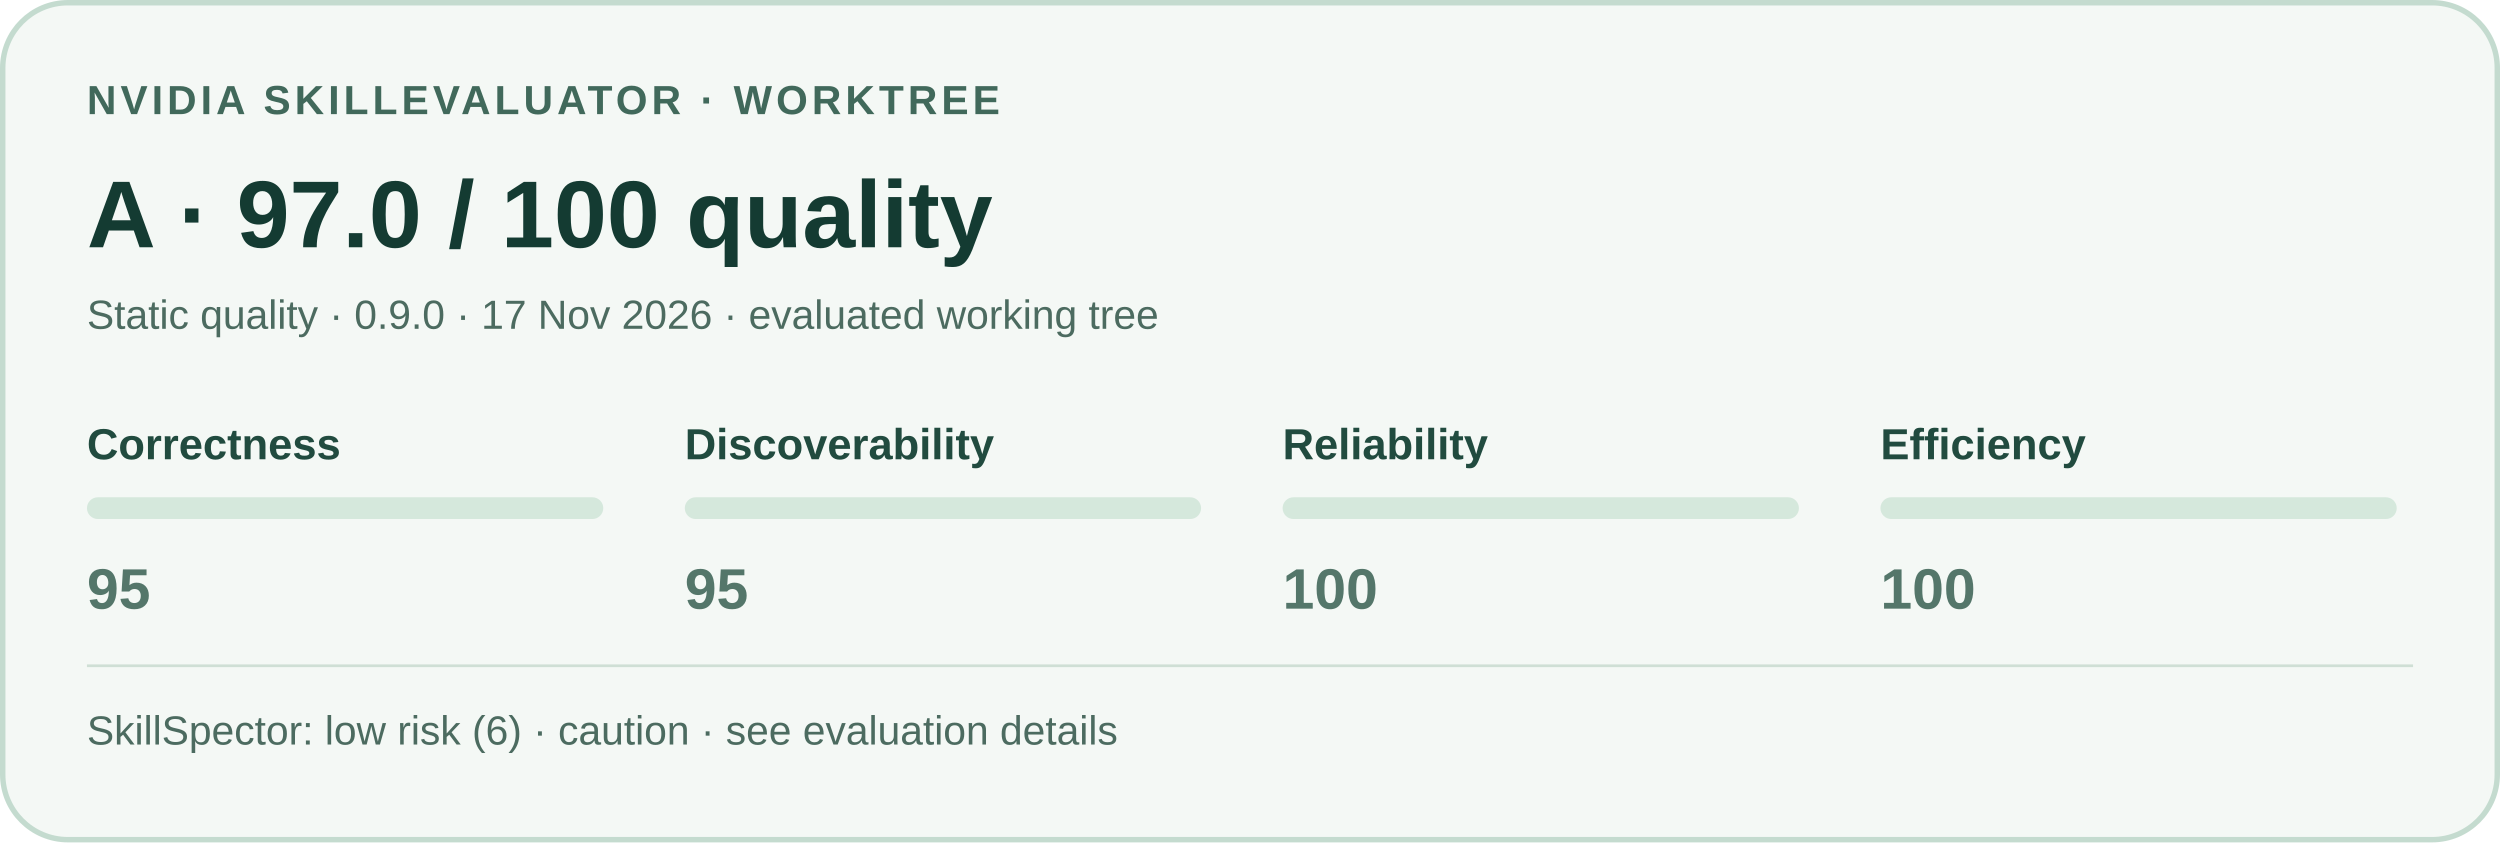
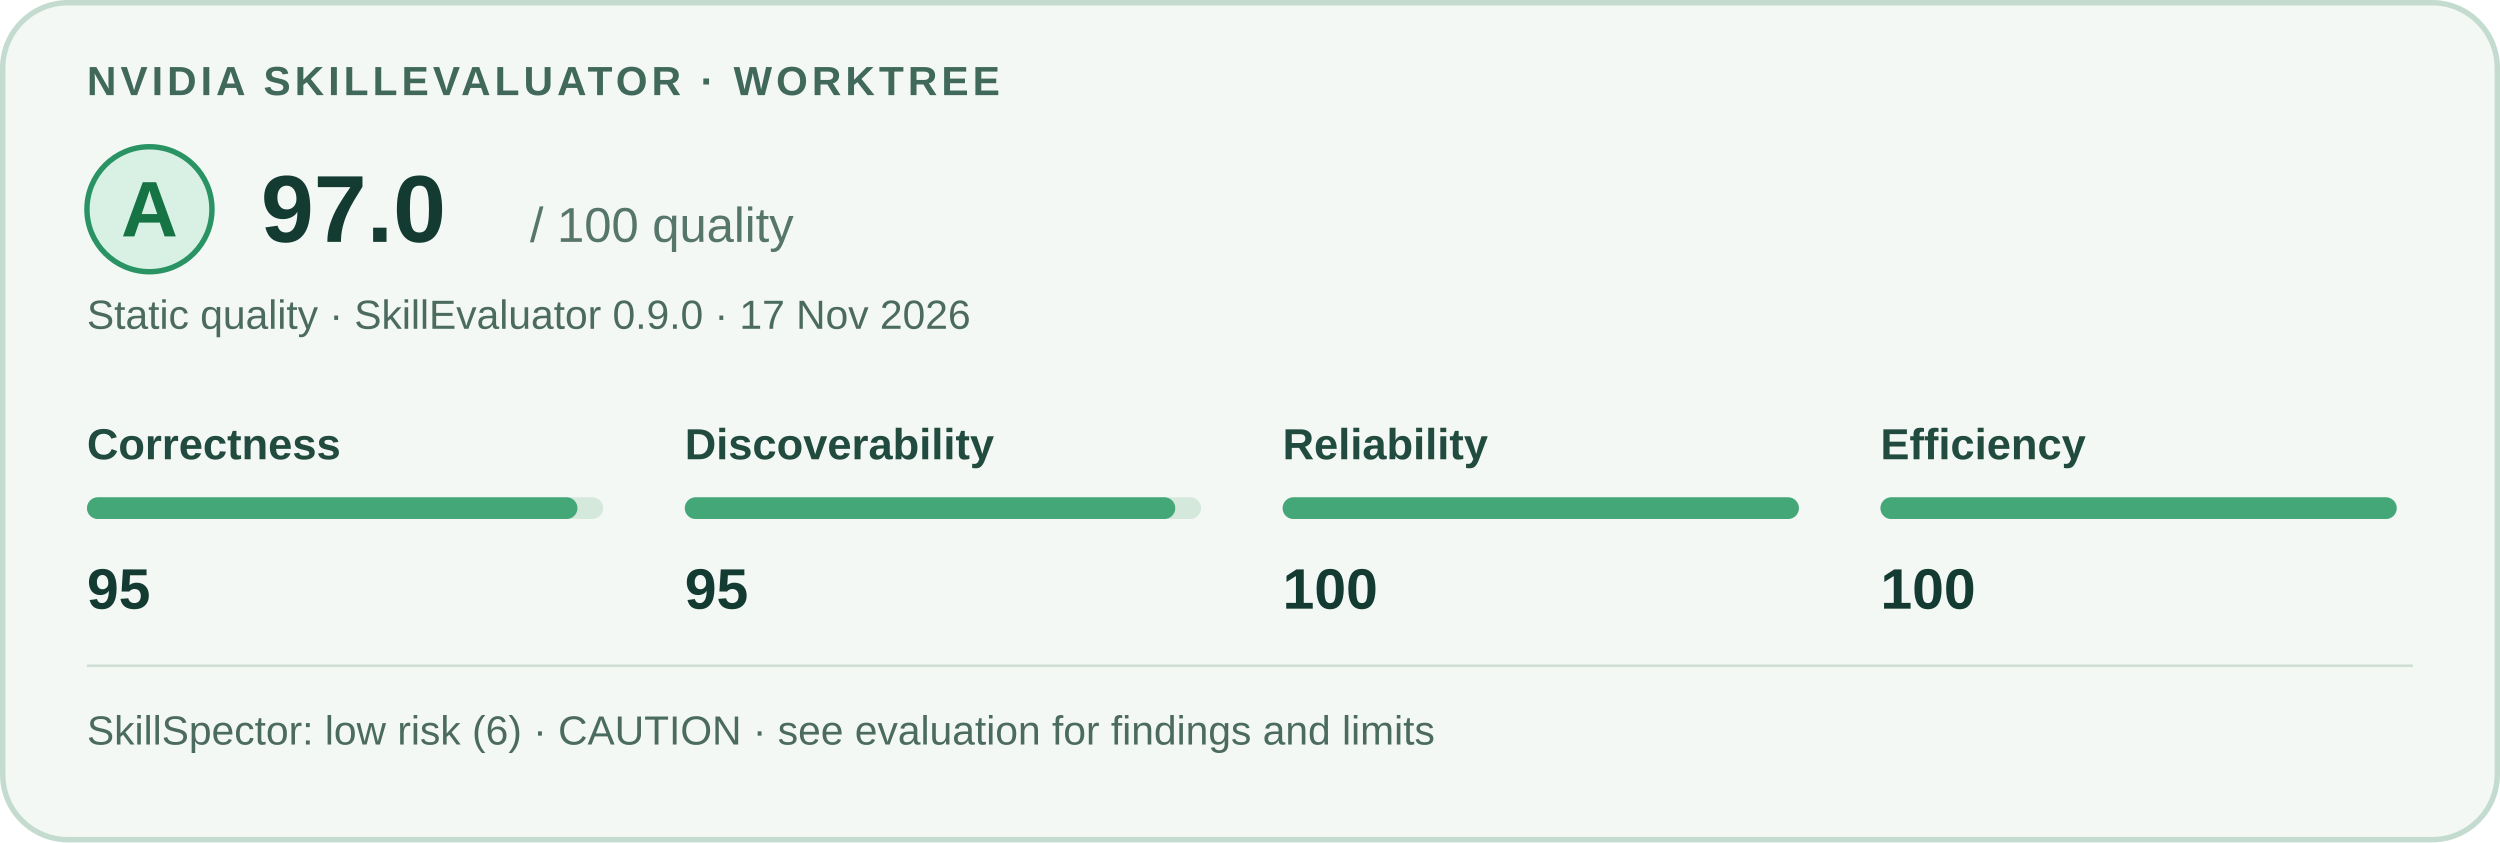
<svg xmlns="http://www.w3.org/2000/svg" width="920" height="310" viewBox="0 0 920 310" role="img" aria-labelledby="title desc">
  <rect x="1" y="1" width="918" height="308" rx="24" fill="#f4f8f5" stroke="#c4dbcf" stroke-width="2" />
-   <text x="32" y="42" fill="#41695b" font-family="Arial,sans-serif" font-size="15" font-weight="bold" letter-spacing="1.5">NVIDIA SKILLEVALUATOR · WORKTREE</text>
-   <text x="32" y="91" fill="#143b32" font-family="Arial,sans-serif" font-size="35" font-weight="bold">A  ·  97.0 / 100 quality</text>
-   <text x="32" y="121" fill="#4c6b60" font-family="Arial,sans-serif" font-size="15">Static quality · 0.9.0 · 17 Nov 2026 · evaluated working tree</text>
+   <text x="32" y="35" fill="#41695b" font-family="Arial,sans-serif" font-size="15" font-weight="bold" letter-spacing="1.5">NVIDIA SKILLEVALUATOR · WORKTREE</text>
+   <circle cx="55" cy="77" r="23" fill="#d9f1e4" stroke="#299363" stroke-width="2" />
+   <text x="55" y="87" fill="#167344" font-family="Arial,sans-serif" font-size="29" font-weight="bold" text-anchor="middle">A</text>
+   <text x="96" y="89" fill="#143b32" font-family="Arial,sans-serif" font-size="35" font-weight="bold">97.0</text>
+   <text x="195" y="89" fill="#56766c" font-family="Arial,sans-serif" font-size="18">/ 100 quality</text>
+   <text x="32" y="121" fill="#4c6b60" font-family="Arial,sans-serif" font-size="15">Static quality · SkillEvaluator 0.9.0 · 17 Nov 2026</text>
  <g font-family="Arial,sans-serif" font-size="16" fill="#214b3f" font-weight="bold">
    <text x="32" y="169">Correctness</text>
    <text x="252" y="169">Discoverability</text>
    <text x="472" y="169">Reliability</text>
    <text x="692" y="169">Efficiency</text>
  </g>
-   <g fill="#d5e8dc">
-     <rect x="32" y="183" width="190" height="8" rx="4" />
-     <rect x="252" y="183" width="190" height="8" rx="4" />
-     <rect x="472" y="183" width="190" height="8" rx="4" />
-     <rect x="692" y="183" width="190" height="8" rx="4" />
+   <g>
+     <rect x="32" y="183" width="190" height="8" rx="4" fill="#d5e8dc" />
+     <rect x="32" y="183" width="180.5" height="8" rx="4" fill="#43a778" />
+     <rect x="252" y="183" width="190" height="8" rx="4" fill="#d5e8dc" />
+     <rect x="252" y="183" width="180.5" height="8" rx="4" fill="#43a778" />
+     <rect x="472" y="183" width="190" height="8" rx="4" fill="#d5e8dc" />
+     <rect x="472" y="183" width="190" height="8" rx="4" fill="#43a778" />
+     <rect x="692" y="183" width="190" height="8" rx="4" fill="#d5e8dc" />
+     <rect x="692" y="183" width="190" height="8" rx="4" fill="#43a778" />
  </g>
-   <g font-family="Arial,sans-serif" font-size="21" fill="#54766a" font-weight="bold">
+   <g font-family="Arial,sans-serif" font-size="21" fill="#143b32" font-weight="bold">
    <text x="32" y="224">95</text>
    <text x="252" y="224">95</text>
    <text x="472" y="224">100</text>
    <text x="692" y="224">100</text>
  </g>
  <path d="M32 245h856" stroke="#cfdfd5" />
-   <text x="32" y="274" fill="#4c6b60" font-family="Arial,sans-serif" font-size="15">SkillSpector: low risk (6) · caution · see evaluation details</text>
+   <text x="32" y="274" fill="#4c6b60" font-family="Arial,sans-serif" font-size="15">SkillSpector: low risk (6) · CAUTION · see evaluation for findings and limits</text>
</svg>
